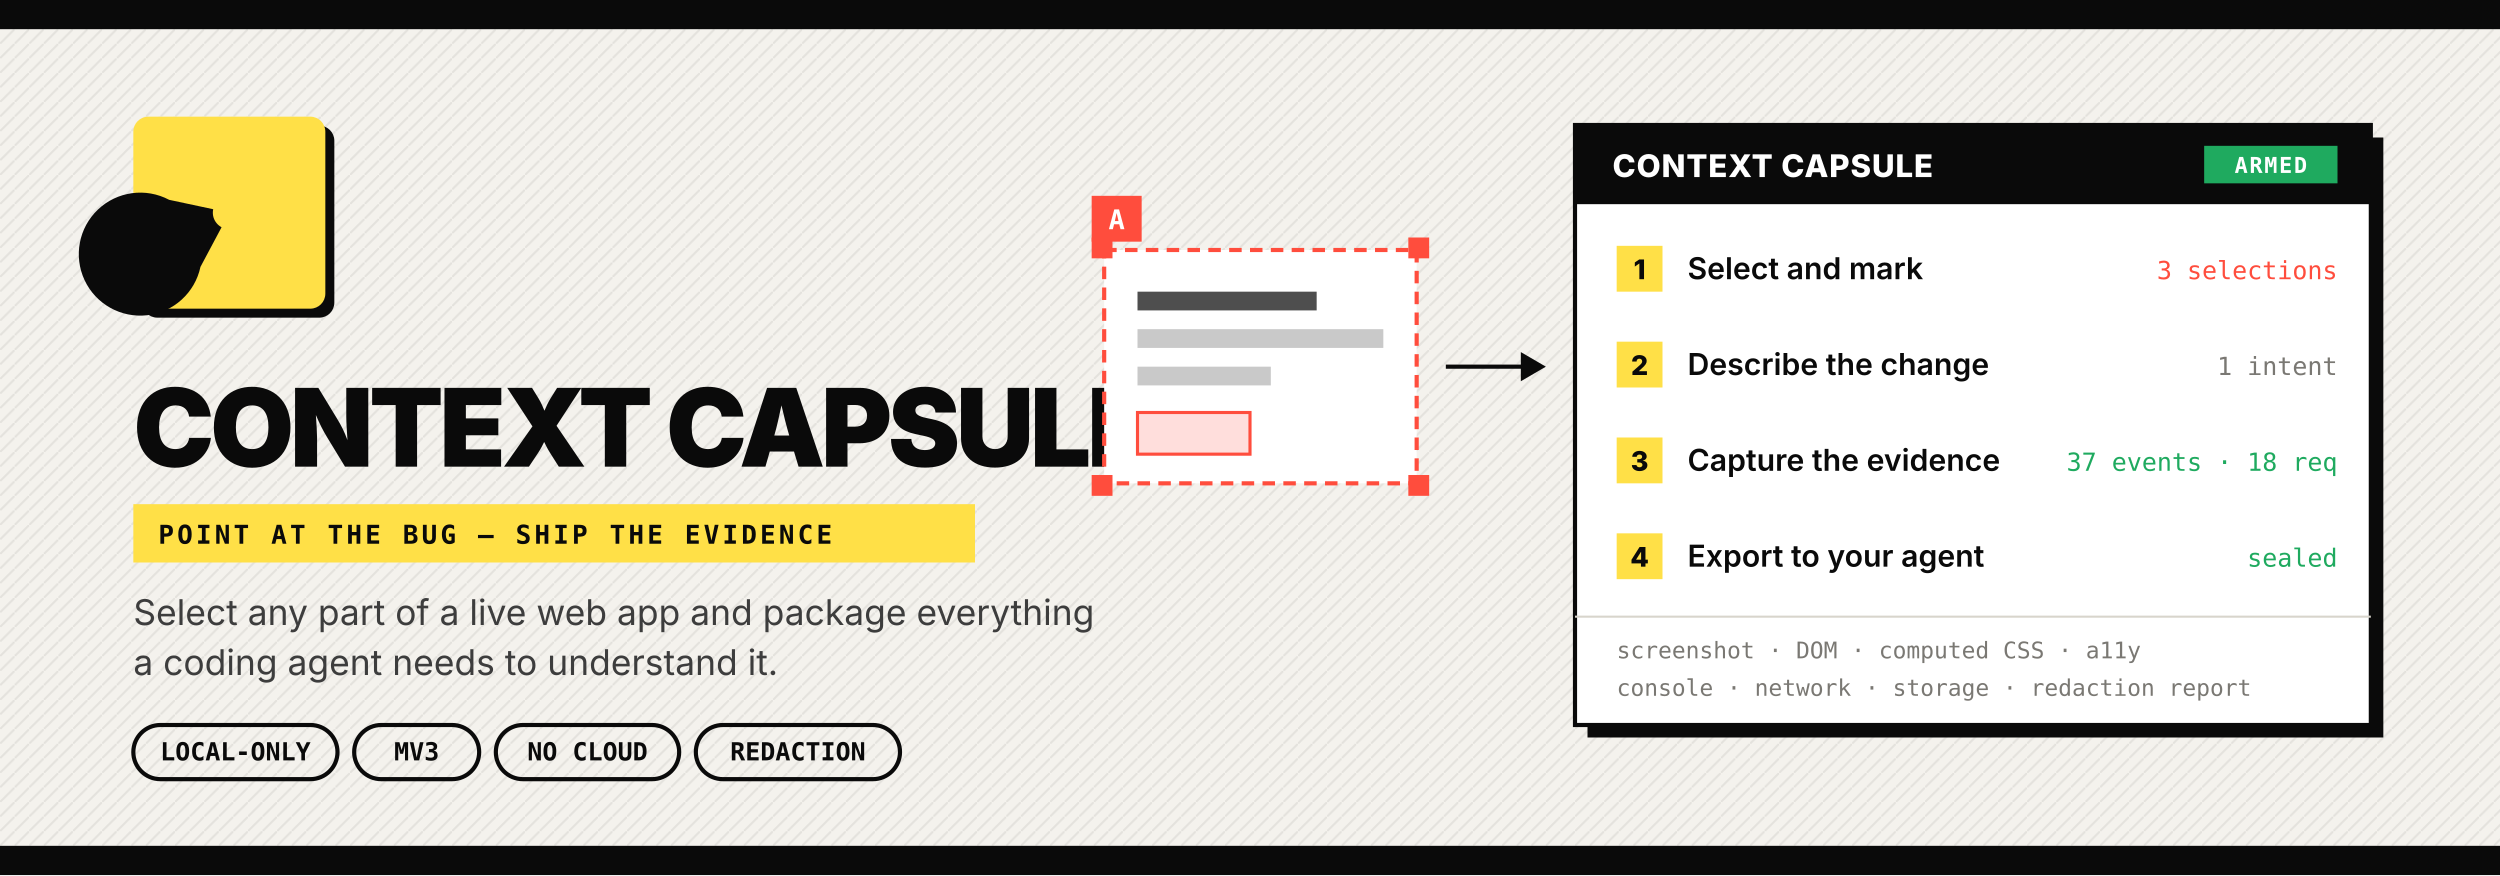
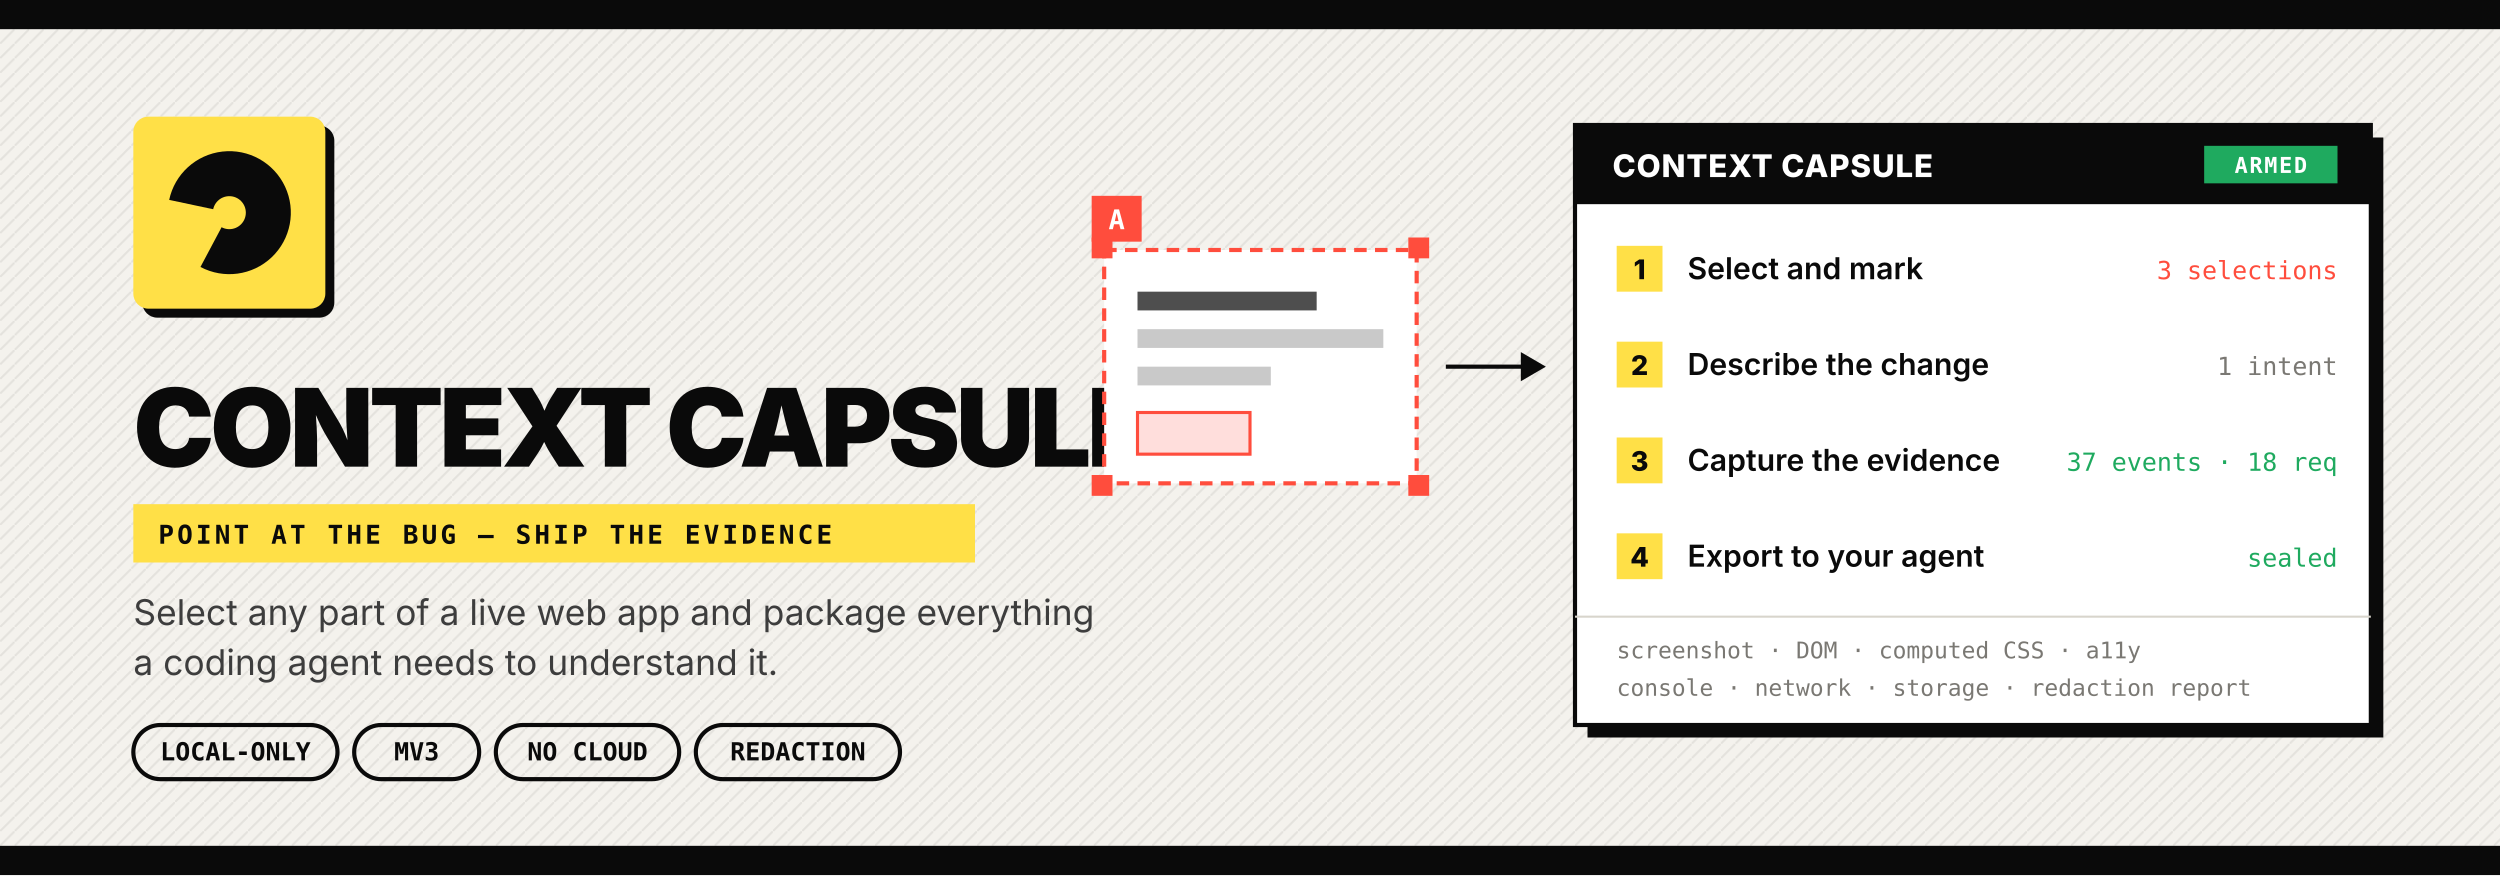
<svg xmlns="http://www.w3.org/2000/svg" viewBox="0 0 1200 420" width="1200" height="420" role="img" aria-label="Context Capsule — point at the bug, ship the evidence. Select any part of a live web app and package everything a coding agent needs to understand it.">
  <defs>
    <pattern id="rule" width="7" height="7" patternUnits="userSpaceOnUse">
      <path d="M0 7 L7 0" stroke="#0a0a0a" stroke-opacity="0.07" stroke-width="1" />
    </pattern>
  </defs>
  <rect width="1200" height="420" fill="#f4f2ed" />
  <rect x="0" y="0" width="1200" height="420" fill="url(#rule)" />
  <rect x="0" y="0" width="1200" height="14" fill="#0a0a0a" />
  <rect x="0" y="406" width="1200" height="14" fill="#0a0a0a" />
  <g transform="translate(64 56) scale(0.72)">
    <rect x="6" y="6" width="128" height="128" rx="10" fill="#0a0a0a" />
    <rect x="0" y="0" width="128" height="128" rx="10" fill="#ffe047" />
-     <path fill="#0a0a0a" d="M64 64 L23.89 55.44 A41 41 0 1 0 44.75 100.15 Z" />
+     <path fill="#0a0a0a" d="M64 64 L23.90 55.48 A41 41 0 1 1 44.75 100.20 Z" />
    <circle cx="64" cy="64" r="11" fill="#ffe047" />
  </g>
  <text x="64" y="224" font-family="Archivo, 'Helvetica Neue', Inter, ui-sans-serif, system-ui, sans-serif" font-size="52" font-weight="900" letter-spacing="-2" fill="#0a0a0a">CONTEXT CAPSULE</text>
  <rect x="64" y="242" width="404" height="28" fill="#ffe047" />
  <text x="76" y="261" font-family="ui-monospace, SFMono-Regular, Menlo, Consolas, monospace" font-size="12.5" font-weight="700" letter-spacing="1.5" fill="#0a0a0a">POINT AT THE BUG — SHIP THE EVIDENCE</text>
  <text x="64" y="300" font-family="Archivo, 'Helvetica Neue', Inter, ui-sans-serif, system-ui, sans-serif" font-size="17" fill="#3d3d3d">Select any part of a live web app and package everything</text>
  <text x="64" y="324" font-family="Archivo, 'Helvetica Neue', Inter, ui-sans-serif, system-ui, sans-serif" font-size="17" fill="#3d3d3d">a coding agent needs to understand it.</text>
  <g font-family="ui-monospace, SFMono-Regular, Menlo, Consolas, monospace" font-size="12" font-weight="700" fill="#0a0a0a">
    <rect x="64" y="348" width="98" height="26" rx="13" fill="none" stroke="#0a0a0a" stroke-width="2" />
    <text x="113" y="365" text-anchor="middle">LOCAL-ONLY</text>
    <rect x="170" y="348" width="60" height="26" rx="13" fill="none" stroke="#0a0a0a" stroke-width="2" />
    <text x="200" y="365" text-anchor="middle">MV3</text>
    <rect x="238" y="348" width="88" height="26" rx="13" fill="none" stroke="#0a0a0a" stroke-width="2" />
    <text x="282" y="365" text-anchor="middle">NO CLOUD</text>
    <rect x="334" y="348" width="98" height="26" rx="13" fill="none" stroke="#0a0a0a" stroke-width="2" />
    <text x="383" y="365" text-anchor="middle">REDACTION</text>
  </g>
  <g>
    <rect x="530" y="120" width="150" height="112" fill="#ffffff" stroke="#ff4d3d" stroke-width="2" stroke-dasharray="6 4" />
    <g fill="#ff4d3d">
      <rect x="524" y="114" width="10" height="10" />
      <rect x="676" y="114" width="10" height="10" />
      <rect x="524" y="228" width="10" height="10" />
      <rect x="676" y="228" width="10" height="10" />
    </g>
    <rect x="524" y="94" width="24" height="22" fill="#ff4d3d" />
    <text x="536" y="110" text-anchor="middle" font-family="ui-monospace, SFMono-Regular, Menlo, Consolas, monospace" font-size="13" font-weight="700" fill="#ffffff">A</text>
    <g>
      <rect x="546" y="140" width="86" height="9" fill="#0a0a0a" fill-opacity="0.72" />
      <rect x="546" y="158" width="118" height="9" fill="#0a0a0a" fill-opacity="0.22" />
      <rect x="546" y="176" width="64" height="9" fill="#0a0a0a" fill-opacity="0.22" />
      <rect x="546" y="198" width="54" height="20" fill="#ff4d3d" fill-opacity="0.18" stroke="#ff4d3d" stroke-width="1.5" />
    </g>
    <path d="M694 176 H736" stroke="#0a0a0a" stroke-width="2" />
    <path d="M730 169 L742 176 L730 183 Z" fill="#0a0a0a" />
  </g>
  <g>
    <rect x="762" y="66" width="382" height="288" fill="#0a0a0a" />
    <rect x="756" y="60" width="382" height="288" fill="#ffffff" stroke="#0a0a0a" stroke-width="2" />
    <rect x="756" y="60" width="382" height="38" fill="#0a0a0a" />
    <text x="774" y="85" font-family="Archivo, 'Helvetica Neue', Inter, ui-sans-serif, system-ui, sans-serif" font-size="15" font-weight="800" letter-spacing="0.4" fill="#ffffff">CONTEXT CAPSULE</text>
    <rect x="1058" y="70" width="64" height="18" fill="#1faa5f" />
    <text x="1090" y="83" text-anchor="middle" font-family="ui-monospace, SFMono-Regular, Menlo, Consolas, monospace" font-size="10.5" font-weight="700" letter-spacing="0.8" fill="#ffffff">ARMED</text>
    <g font-family="Archivo, 'Helvetica Neue', Inter, ui-sans-serif, system-ui, sans-serif" font-size="14.5" font-weight="600" fill="#0a0a0a">
      <rect x="776" y="118" width="22" height="22" fill="#ffe047" />
      <text x="787" y="134" text-anchor="middle" font-size="13" font-weight="800" fill="#0a0a0a">1</text>
      <text x="810" y="134">Select and mark</text>
      <rect x="776" y="164" width="22" height="22" fill="#ffe047" />
      <text x="787" y="180" text-anchor="middle" font-size="13" font-weight="800" fill="#0a0a0a">2</text>
      <text x="810" y="180">Describe the change</text>
      <rect x="776" y="210" width="22" height="22" fill="#ffe047" />
      <text x="787" y="226" text-anchor="middle" font-size="13" font-weight="800" fill="#0a0a0a">3</text>
      <text x="810" y="226">Capture the evidence</text>
      <rect x="776" y="256" width="22" height="22" fill="#ffe047" />
      <text x="787" y="272" text-anchor="middle" font-size="13" font-weight="800" fill="#0a0a0a">4</text>
      <text x="810" y="272">Export to your agent</text>
    </g>
    <g font-family="ui-monospace, SFMono-Regular, Menlo, Consolas, monospace" font-size="12" fill="#7a7873">
      <text x="1122" y="134" text-anchor="end" fill="#ff4d3d">3 selections</text>
      <text x="1122" y="180" text-anchor="end">1 intent</text>
      <text x="1122" y="226" text-anchor="end" fill="#1faa5f">37 events · 18 req</text>
      <text x="1122" y="272" text-anchor="end" fill="#1faa5f">sealed</text>
    </g>
    <line x1="756" y1="296" x2="1138" y2="296" stroke="#d8d5cc" stroke-width="1" />
    <g font-family="ui-monospace, SFMono-Regular, Menlo, Consolas, monospace" font-size="11" fill="#7a7873">
      <text x="776" y="316">screenshot · DOM · computed CSS · a11y</text>
      <text x="776" y="334">console · network · storage · redaction report</text>
    </g>
  </g>
</svg>
